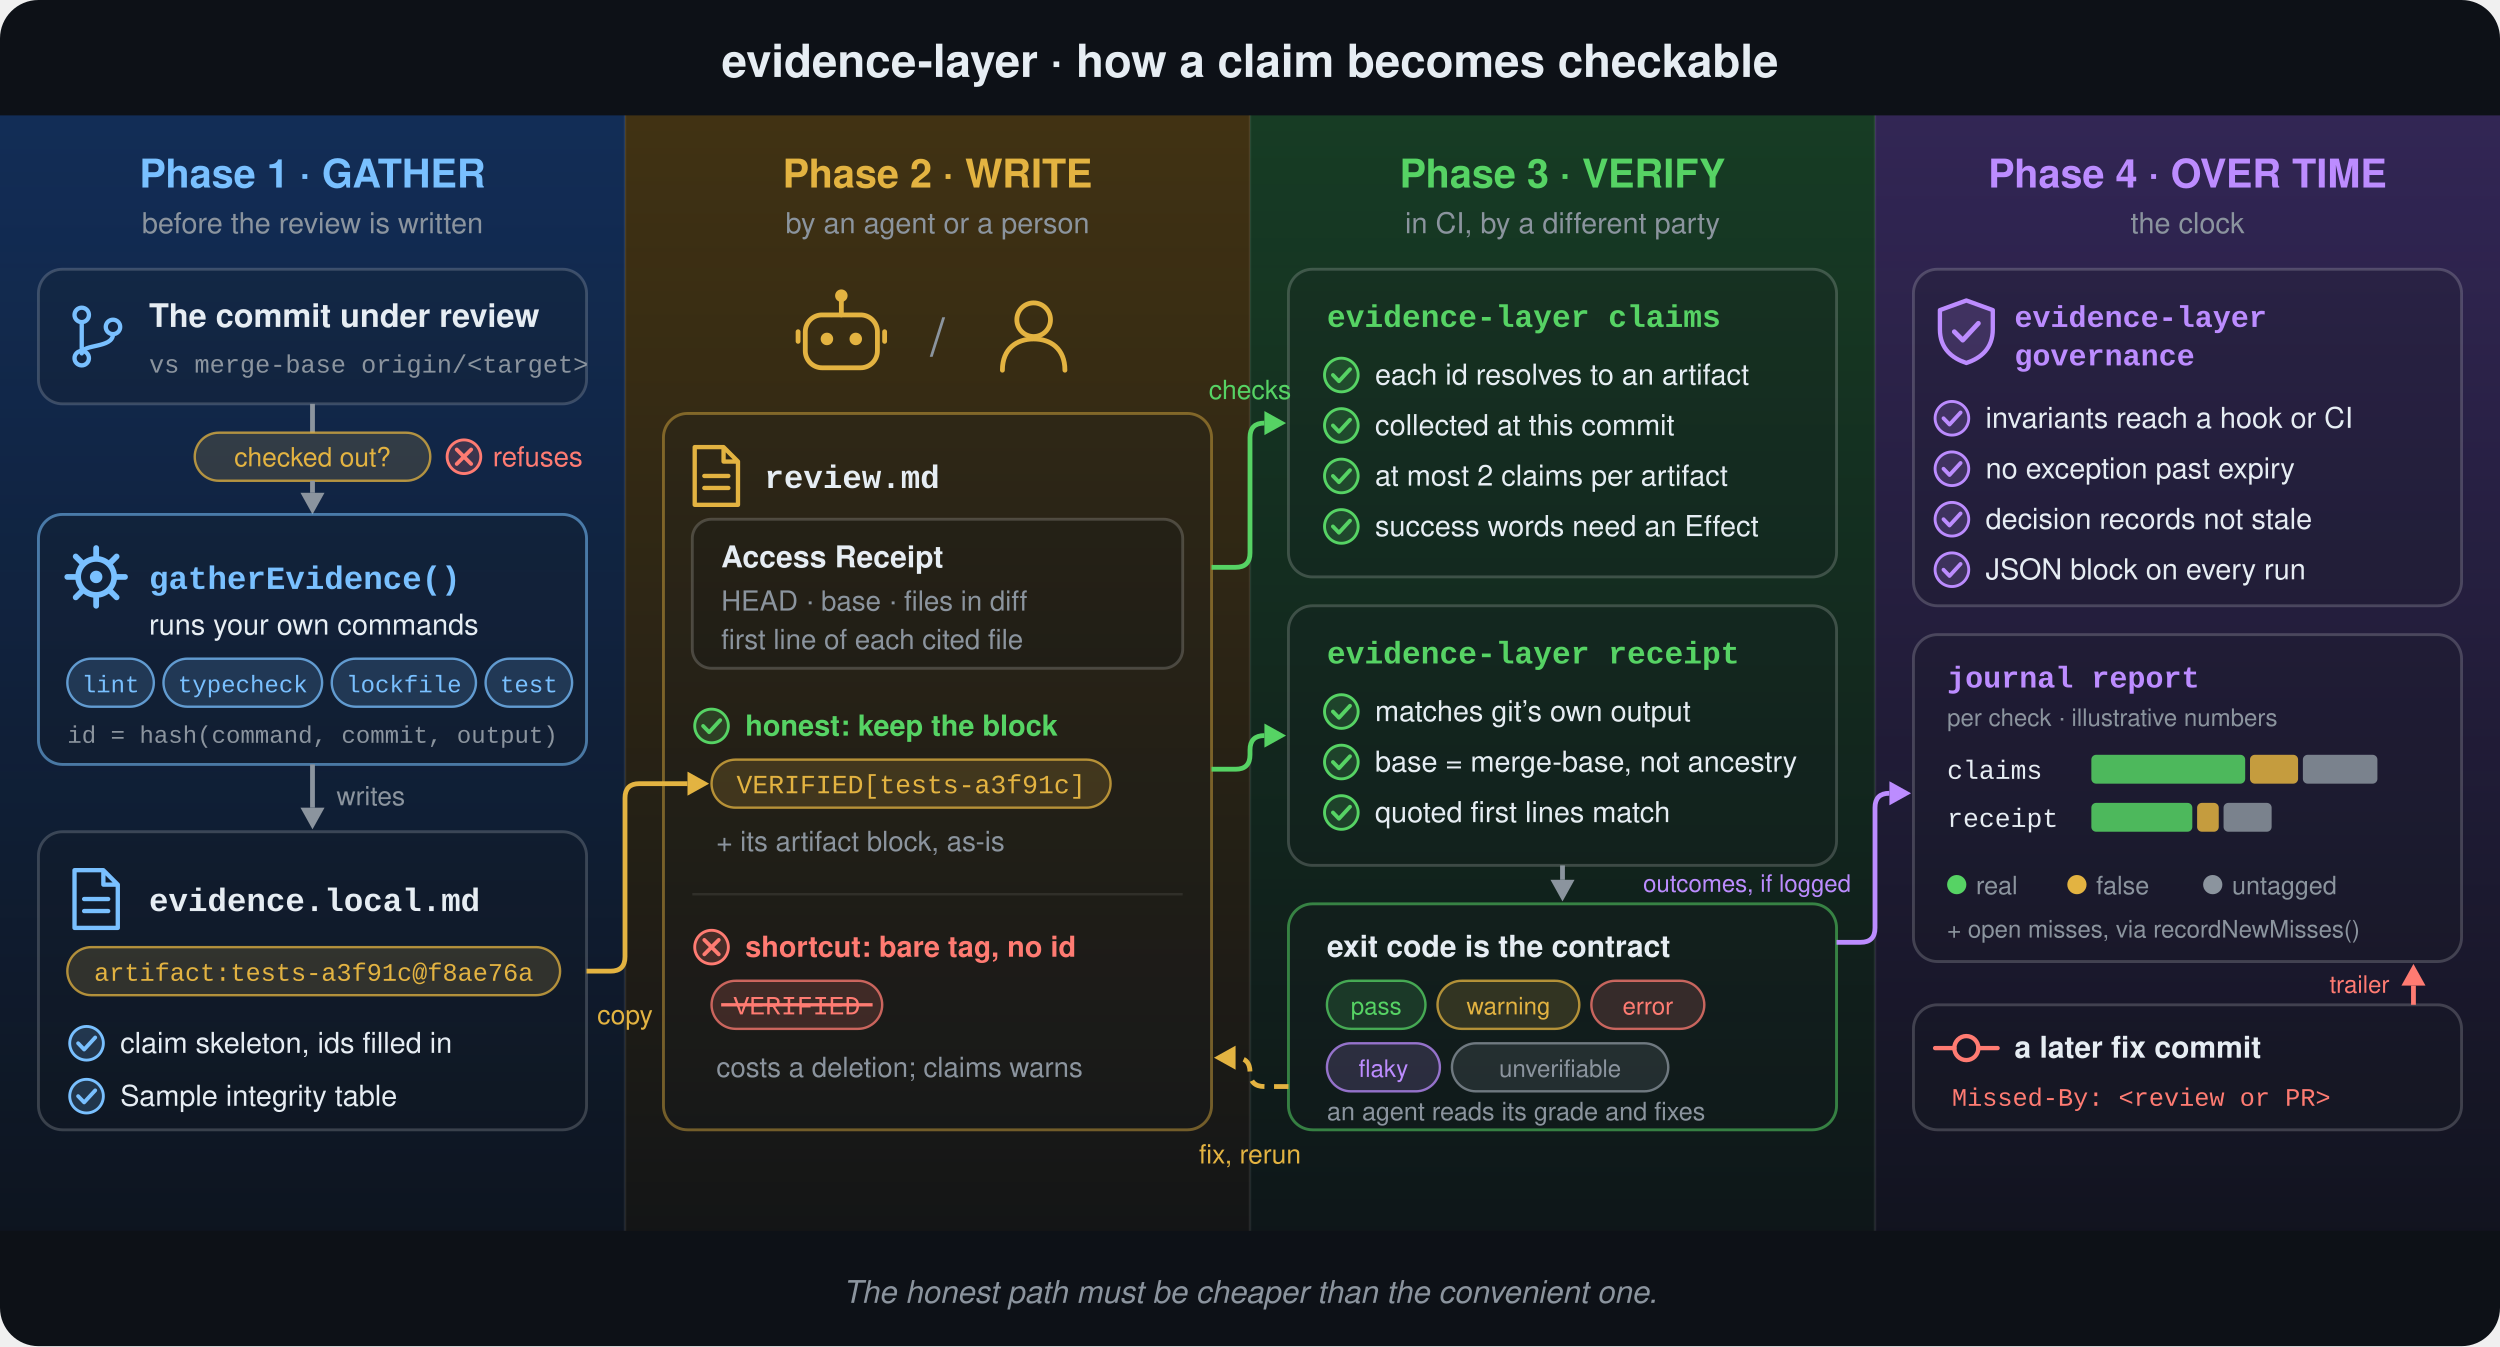
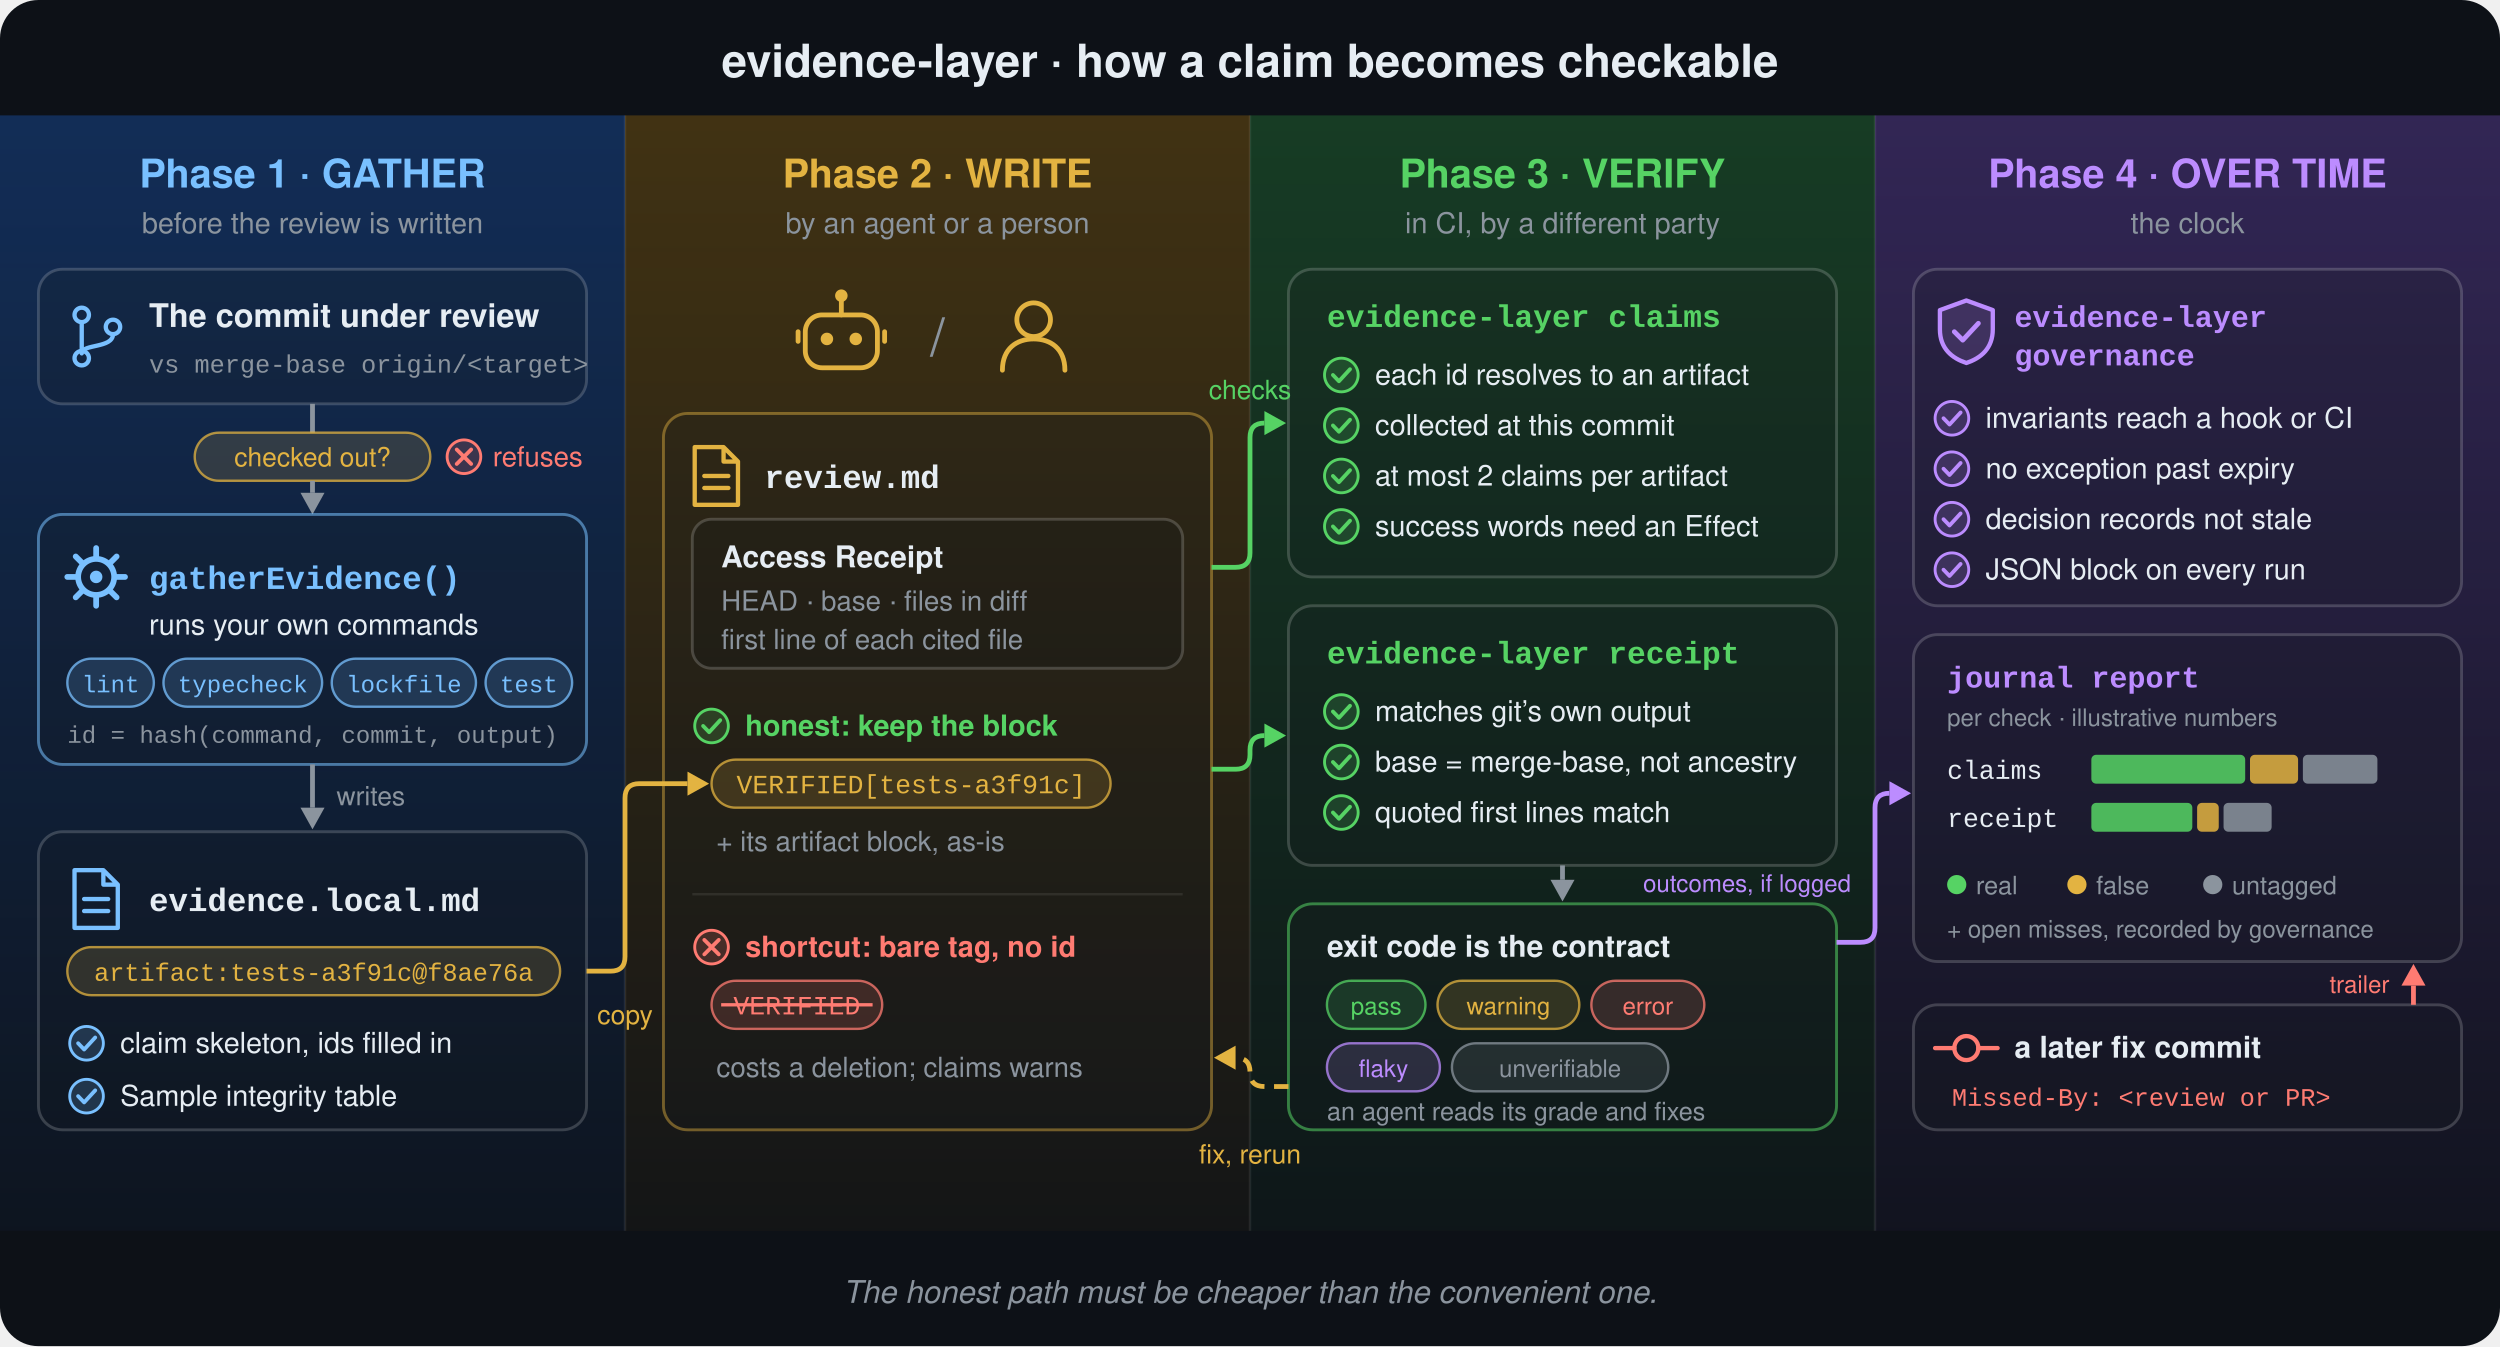
<svg xmlns="http://www.w3.org/2000/svg" viewBox="0 0 1040 560" width="1040" height="560" role="img" aria-label="How evidence-layer works, in four phases: gather evidence at the commit before the review is written, write the review by keeping the addressed artifact blocks, verify claims and the Access Receipt in CI, and count findings and misses over time in the journal.">
  <defs>
    <linearGradient id="g-1" x1="0" y1="0" x2="0" y2="1">
      <stop offset="0" stop-color="#1f6feb" stop-opacity="0.30" />
      <stop offset="1" stop-color="#1f6feb" stop-opacity="0.04" />
    </linearGradient>
    <linearGradient id="g-2" x1="0" y1="0" x2="0" y2="1">
      <stop offset="0" stop-color="#bb8009" stop-opacity="0.30" />
      <stop offset="1" stop-color="#bb8009" stop-opacity="0.04" />
    </linearGradient>
    <linearGradient id="g-3" x1="0" y1="0" x2="0" y2="1">
      <stop offset="0" stop-color="#2ea043" stop-opacity="0.30" />
      <stop offset="1" stop-color="#2ea043" stop-opacity="0.04" />
    </linearGradient>
    <linearGradient id="g-4" x1="0" y1="0" x2="0" y2="1">
      <stop offset="0" stop-color="#8957e5" stop-opacity="0.30" />
      <stop offset="1" stop-color="#8957e5" stop-opacity="0.04" />
    </linearGradient>
    <clipPath id="frame">
      <rect width="1040" height="560" rx="16" />
    </clipPath>
  </defs>
  <g clip-path="url(#frame)">
    <rect width="1040" height="560" fill="#0d1117" />
    <rect x="0" y="48" width="260" height="464" fill="url(#g-1)" />
    <text x="130" y="78" font-family="-apple-system, BlinkMacSystemFont, 'Segoe UI', Helvetica, Arial, sans-serif" font-size="16.5" font-weight="700" fill="#79c0ff" text-anchor="middle">Phase 1 · GATHER</text>
    <text x="130" y="97" font-family="-apple-system, BlinkMacSystemFont, 'Segoe UI', Helvetica, Arial, sans-serif" font-size="12" font-weight="400" fill="#8b949e" text-anchor="middle">before the review is written</text>
    <rect x="260" y="48" width="260" height="464" fill="url(#g-2)" />
    <line x1="260" y1="48" x2="260" y2="512" stroke="#ffffff" stroke-opacity="0.08" />
    <text x="390" y="78" font-family="-apple-system, BlinkMacSystemFont, 'Segoe UI', Helvetica, Arial, sans-serif" font-size="16.5" font-weight="700" fill="#e3b341" text-anchor="middle">Phase 2 · WRITE</text>
    <text x="390" y="97" font-family="-apple-system, BlinkMacSystemFont, 'Segoe UI', Helvetica, Arial, sans-serif" font-size="12" font-weight="400" fill="#8b949e" text-anchor="middle">by an agent or a person</text>
    <rect x="520" y="48" width="260" height="464" fill="url(#g-3)" />
    <line x1="520" y1="48" x2="520" y2="512" stroke="#ffffff" stroke-opacity="0.08" />
    <text x="650" y="78" font-family="-apple-system, BlinkMacSystemFont, 'Segoe UI', Helvetica, Arial, sans-serif" font-size="16.5" font-weight="700" fill="#56d364" text-anchor="middle">Phase 3 · VERIFY</text>
    <text x="650" y="97" font-family="-apple-system, BlinkMacSystemFont, 'Segoe UI', Helvetica, Arial, sans-serif" font-size="12" font-weight="400" fill="#8b949e" text-anchor="middle">in CI, by a different party</text>
    <rect x="780" y="48" width="260" height="464" fill="url(#g-4)" />
    <line x1="780" y1="48" x2="780" y2="512" stroke="#ffffff" stroke-opacity="0.08" />
    <text x="910" y="78" font-family="-apple-system, BlinkMacSystemFont, 'Segoe UI', Helvetica, Arial, sans-serif" font-size="16.5" font-weight="700" fill="#bc8cff" text-anchor="middle">Phase 4 · OVER TIME</text>
    <text x="910" y="97" font-family="-apple-system, BlinkMacSystemFont, 'Segoe UI', Helvetica, Arial, sans-serif" font-size="12" font-weight="400" fill="#8b949e" text-anchor="middle">the clock</text>
    <text x="520" y="32" font-family="-apple-system, BlinkMacSystemFont, 'Segoe UI', Helvetica, Arial, sans-serif" font-size="19" font-weight="700" fill="#e6edf3" text-anchor="middle">evidence-layer · how a claim becomes checkable</text>
    <rect x="16" y="112" width="228" height="56" rx="10" fill="#161b22" fill-opacity="0.2" stroke="#ffffff" stroke-opacity="0.18" stroke-width="1.2" />
    <g fill="none" stroke="#79c0ff" stroke-width="1.8" stroke-linecap="round">
      <circle cx="34" cy="131" r="3" />
      <circle cx="34" cy="149" r="3" />
      <circle cx="47" cy="136" r="3" />
      <path d="M34,134 v12 M47,139 c0,6 -13,4 -13,8" />
    </g>
    <text x="62" y="136" font-family="-apple-system, BlinkMacSystemFont, 'Segoe UI', Helvetica, Arial, sans-serif" font-size="13.5" font-weight="600" fill="#e6edf3" text-anchor="start">The commit under review</text>
    <text x="62" y="155" font-family="ui-monospace, SFMono-Regular, Menlo, Consolas, 'Liberation Mono', monospace" font-size="10.5" font-weight="400" fill="#8b949e" text-anchor="start">vs merge-base origin/&lt;target&gt;</text>
    <path d="M130,168 V180" fill="none" stroke="#8b949e" stroke-width="2" stroke-linejoin="round" />
    <rect x="81" y="180" width="98" height="20" rx="10" fill="#e3b341" fill-opacity="0.16" stroke="#e3b341" stroke-opacity="0.75" stroke-width="1" />
    <text x="130" y="194" font-family="-apple-system, BlinkMacSystemFont, 'Segoe UI', Helvetica, Arial, sans-serif" font-size="11" font-weight="400" fill="#e3b341" text-anchor="middle">checked out?</text>
    <circle cx="193" cy="190" r="7" fill="#ff7b72" fill-opacity="0.18" stroke="#ff7b72" stroke-width="1.2" />
    <path d="M190,187 l6,6 M196,187 l-6,6" stroke="#ff7b72" stroke-width="1.6" stroke-linecap="round" />
    <text x="205" y="194" font-family="-apple-system, BlinkMacSystemFont, 'Segoe UI', Helvetica, Arial, sans-serif" font-size="11.5" font-weight="400" fill="#ff7b72" text-anchor="start">refuses</text>
    <path d="M130,200 V205" fill="none" stroke="#8b949e" stroke-width="2" stroke-linejoin="round" />
    <polygon points="125,205 130,214 135,205" fill="#8b949e" />
    <rect x="16" y="214" width="228" height="104" rx="10" fill="#161b22" fill-opacity="0.2" stroke="#79c0ff" stroke-opacity="0.55" stroke-width="1.2" />
    <g fill="none" stroke="#79c0ff" stroke-width="2.4" stroke-linecap="round">
      <circle cx="40" cy="240" r="7.5" />
      <path d="M48.0,240.0 L52.0,240.0 M45.7,245.7 L48.5,248.5 M40.0,248.0 L40.0,252.0 M34.3,245.7 L31.5,248.5 M32.0,240.0 L28.0,240.0 M34.3,234.3 L31.5,231.5 M40.0,232.0 L40.0,228.0 M45.7,234.3 L48.5,231.5" />
    </g>
    <circle cx="40" cy="240" r="2.6" fill="#79c0ff" />
    <text x="62" y="245" font-family="ui-monospace, SFMono-Regular, Menlo, Consolas, 'Liberation Mono', monospace" font-size="13.5" font-weight="700" fill="#79c0ff" text-anchor="start">gatherEvidence()</text>
    <text x="62" y="264" font-family="-apple-system, BlinkMacSystemFont, 'Segoe UI', Helvetica, Arial, sans-serif" font-size="12" font-weight="400" fill="#e6edf3" text-anchor="start">runs your own commands</text>
    <rect x="28" y="274" width="36" height="20" rx="10" fill="#79c0ff" fill-opacity="0.16" stroke="#79c0ff" stroke-opacity="0.75" stroke-width="1" />
    <text x="46" y="288" font-family="ui-monospace, SFMono-Regular, Menlo, Consolas, 'Liberation Mono', monospace" font-size="10" font-weight="400" fill="#79c0ff" text-anchor="middle">lint</text>
    <rect x="68" y="274" width="66" height="20" rx="10" fill="#79c0ff" fill-opacity="0.16" stroke="#79c0ff" stroke-opacity="0.75" stroke-width="1" />
    <text x="101" y="288" font-family="ui-monospace, SFMono-Regular, Menlo, Consolas, 'Liberation Mono', monospace" font-size="10" font-weight="400" fill="#79c0ff" text-anchor="middle">typecheck</text>
    <rect x="138" y="274" width="60" height="20" rx="10" fill="#79c0ff" fill-opacity="0.16" stroke="#79c0ff" stroke-opacity="0.75" stroke-width="1" />
    <text x="168" y="288" font-family="ui-monospace, SFMono-Regular, Menlo, Consolas, 'Liberation Mono', monospace" font-size="10" font-weight="400" fill="#79c0ff" text-anchor="middle">lockfile</text>
    <rect x="202" y="274" width="36" height="20" rx="10" fill="#79c0ff" fill-opacity="0.16" stroke="#79c0ff" stroke-opacity="0.75" stroke-width="1" />
    <text x="220" y="288" font-family="ui-monospace, SFMono-Regular, Menlo, Consolas, 'Liberation Mono', monospace" font-size="10" font-weight="400" fill="#79c0ff" text-anchor="middle">test</text>
    <text x="28" y="309" font-family="ui-monospace, SFMono-Regular, Menlo, Consolas, 'Liberation Mono', monospace" font-size="10" font-weight="400" fill="#8b949e" text-anchor="start">id = hash(command, commit, output)</text>
    <path d="M130,318 V336" fill="none" stroke="#8b949e" stroke-width="2" stroke-linejoin="round" />
    <polygon points="125,336 130,345 135,336" fill="#8b949e" />
    <text x="140" y="335" font-family="-apple-system, BlinkMacSystemFont, 'Segoe UI', Helvetica, Arial, sans-serif" font-size="11" font-weight="400" fill="#8b949e" text-anchor="start">writes</text>
    <rect x="16" y="346" width="228" height="124" rx="10" fill="#161b22" fill-opacity="0.2" stroke="#ffffff" stroke-opacity="0.18" stroke-width="1.2" />
    <g fill="none" stroke="#79c0ff" stroke-width="1.8" stroke-linejoin="round">
      <path d="M31,362 h12 l6,6 v18 h-18 z M43,362 v6 h6" />
      <path d="M35,374 h10 M35,379 h10" stroke-linecap="round" />
    </g>
    <text x="62" y="379" font-family="ui-monospace, SFMono-Regular, Menlo, Consolas, 'Liberation Mono', monospace" font-size="13.5" font-weight="700" fill="#e6edf3" text-anchor="start">evidence.local.md</text>
    <rect x="28" y="394" width="205" height="20" rx="10" fill="#e3b341" fill-opacity="0.16" stroke="#e3b341" stroke-opacity="0.75" stroke-width="1" />
    <text x="130.5" y="408" font-family="ui-monospace, SFMono-Regular, Menlo, Consolas, 'Liberation Mono', monospace" font-size="10.5" font-weight="400" fill="#e3b341" text-anchor="middle">artifact:tests-a3f91c@f8ae76a</text>
    <circle cx="36" cy="434" r="7" fill="#79c0ff" fill-opacity="0.18" stroke="#79c0ff" stroke-width="1.2" />
    <path d="M32.5,434 l2.5,2.6 l4.6,-5" fill="none" stroke="#79c0ff" stroke-width="1.6" stroke-linecap="round" stroke-linejoin="round" />
    <text x="50" y="438" font-family="-apple-system, BlinkMacSystemFont, 'Segoe UI', Helvetica, Arial, sans-serif" font-size="12" font-weight="400" fill="#e6edf3" text-anchor="start">claim skeleton, ids filled in</text>
    <circle cx="36" cy="456" r="7" fill="#79c0ff" fill-opacity="0.18" stroke="#79c0ff" stroke-width="1.2" />
    <path d="M32.5,456 l2.5,2.6 l4.6,-5" fill="none" stroke="#79c0ff" stroke-width="1.6" stroke-linecap="round" stroke-linejoin="round" />
    <text x="50" y="460" font-family="-apple-system, BlinkMacSystemFont, 'Segoe UI', Helvetica, Arial, sans-serif" font-size="12" font-weight="400" fill="#e6edf3" text-anchor="start">Sample integrity table</text>
    <g fill="none" stroke="#e3b341" stroke-width="2" stroke-linecap="round">
      <rect x="335" y="131" width="30" height="22" rx="7" />
      <path d="M350,131 v-6" />
      <path d="M332,142 v-4 M368,142 v-4" />
    </g>
    <circle cx="350" cy="123" r="2.6" fill="#e3b341" />
    <circle cx="344" cy="141" r="2.6" fill="#e3b341" />
    <circle cx="356" cy="141" r="2.6" fill="#e3b341" />
    <text x="390" y="148" font-family="-apple-system, BlinkMacSystemFont, 'Segoe UI', Helvetica, Arial, sans-serif" font-size="22" font-weight="400" fill="#8b949e" text-anchor="middle">/</text>
    <g fill="none" stroke="#e3b341" stroke-width="2" stroke-linecap="round">
      <circle cx="430" cy="133" r="7" />
      <path d="M417,154 c0,-9 6,-13 13,-13 s13,4 13,13" />
    </g>
    <rect x="276" y="172" width="228" height="298" rx="10" fill="#161b22" fill-opacity="0.2" stroke="#e3b341" stroke-opacity="0.45" stroke-width="1.2" />
    <g fill="none" stroke="#e3b341" stroke-width="1.8" stroke-linejoin="round">
      <path d="M289,186 h12 l6,6 v18 h-18 z M301,186 v6 h6" />
      <path d="M293,198 h10 M293,203 h10" stroke-linecap="round" />
    </g>
    <text x="318" y="203" font-family="ui-monospace, SFMono-Regular, Menlo, Consolas, 'Liberation Mono', monospace" font-size="13.5" font-weight="700" fill="#e6edf3" text-anchor="start">review.md</text>
    <rect x="288" y="216" width="204" height="62" rx="8" fill="#0d1117" fill-opacity="0.2" stroke="#ffffff" stroke-opacity="0.18" stroke-width="1.2" />
    <text x="300" y="236" font-family="-apple-system, BlinkMacSystemFont, 'Segoe UI', Helvetica, Arial, sans-serif" font-size="12.5" font-weight="600" fill="#e6edf3" text-anchor="start">Access Receipt</text>
    <text x="300" y="254" font-family="-apple-system, BlinkMacSystemFont, 'Segoe UI', Helvetica, Arial, sans-serif" font-size="11.5" font-weight="400" fill="#8b949e" text-anchor="start">HEAD · base · files in diff</text>
    <text x="300" y="270" font-family="-apple-system, BlinkMacSystemFont, 'Segoe UI', Helvetica, Arial, sans-serif" font-size="11.5" font-weight="400" fill="#8b949e" text-anchor="start">first line of each cited file</text>
    <circle cx="296" cy="302" r="7" fill="#56d364" fill-opacity="0.18" stroke="#56d364" stroke-width="1.2" />
    <path d="M292.5,302 l2.5,2.6 l4.6,-5" fill="none" stroke="#56d364" stroke-width="1.6" stroke-linecap="round" stroke-linejoin="round" />
    <text x="310" y="306" font-family="-apple-system, BlinkMacSystemFont, 'Segoe UI', Helvetica, Arial, sans-serif" font-size="12" font-weight="600" fill="#56d364" text-anchor="start">honest: keep the block</text>
    <rect x="296" y="316" width="166" height="20" rx="10" fill="#e3b341" fill-opacity="0.16" stroke="#e3b341" stroke-opacity="0.75" stroke-width="1" />
    <text x="379" y="330" font-family="ui-monospace, SFMono-Regular, Menlo, Consolas, 'Liberation Mono', monospace" font-size="11" font-weight="400" fill="#e3b341" text-anchor="middle">VERIFIED[tests-a3f91c]</text>
    <text x="298" y="354" font-family="-apple-system, BlinkMacSystemFont, 'Segoe UI', Helvetica, Arial, sans-serif" font-size="11.5" font-weight="400" fill="#8b949e" text-anchor="start">+ its artifact block, as-is</text>
    <line x1="288" y1="372" x2="492" y2="372" stroke="#ffffff" stroke-opacity="0.08" />
    <circle cx="296" cy="394" r="7" fill="#ff7b72" fill-opacity="0.18" stroke="#ff7b72" stroke-width="1.2" />
    <path d="M293,391 l6,6 M299,391 l-6,6" stroke="#ff7b72" stroke-width="1.6" stroke-linecap="round" />
    <text x="310" y="398" font-family="-apple-system, BlinkMacSystemFont, 'Segoe UI', Helvetica, Arial, sans-serif" font-size="12" font-weight="600" fill="#ff7b72" text-anchor="start">shortcut: bare tag, no id</text>
    <rect x="296" y="408" width="71" height="20" rx="10" fill="#ff7b72" fill-opacity="0.16" stroke="#ff7b72" stroke-opacity="0.75" stroke-width="1" />
    <text x="331.5" y="422" font-family="ui-monospace, SFMono-Regular, Menlo, Consolas, 'Liberation Mono', monospace" font-size="11" font-weight="400" fill="#ff7b72" text-anchor="middle">VERIFIED</text>
    <line x1="300" y1="418" x2="363" y2="418" stroke="#ff7b72" stroke-width="1.4" />
    <text x="298" y="448" font-family="-apple-system, BlinkMacSystemFont, 'Segoe UI', Helvetica, Arial, sans-serif" font-size="11.5" font-weight="400" fill="#8b949e" text-anchor="start">costs a deletion; claims warns</text>
    <rect x="536" y="112" width="228" height="128" rx="10" fill="#161b22" fill-opacity="0.2" stroke="#ffffff" stroke-opacity="0.18" stroke-width="1.2" />
    <text x="552" y="136" font-family="ui-monospace, SFMono-Regular, Menlo, Consolas, 'Liberation Mono', monospace" font-size="13" font-weight="700" fill="#56d364" text-anchor="start">evidence-layer claims</text>
    <circle cx="558" cy="156" r="7" fill="#56d364" fill-opacity="0.18" stroke="#56d364" stroke-width="1.2" />
    <path d="M554.5,156 l2.5,2.6 l4.6,-5" fill="none" stroke="#56d364" stroke-width="1.6" stroke-linecap="round" stroke-linejoin="round" />
    <text x="572" y="160" font-family="-apple-system, BlinkMacSystemFont, 'Segoe UI', Helvetica, Arial, sans-serif" font-size="12" font-weight="400" fill="#e6edf3" text-anchor="start">each id resolves to an artifact</text>
    <circle cx="558" cy="177" r="7" fill="#56d364" fill-opacity="0.18" stroke="#56d364" stroke-width="1.2" />
    <path d="M554.5,177 l2.5,2.6 l4.6,-5" fill="none" stroke="#56d364" stroke-width="1.6" stroke-linecap="round" stroke-linejoin="round" />
    <text x="572" y="181" font-family="-apple-system, BlinkMacSystemFont, 'Segoe UI', Helvetica, Arial, sans-serif" font-size="12" font-weight="400" fill="#e6edf3" text-anchor="start">collected at this commit</text>
    <circle cx="558" cy="198" r="7" fill="#56d364" fill-opacity="0.18" stroke="#56d364" stroke-width="1.2" />
    <path d="M554.5,198 l2.5,2.6 l4.6,-5" fill="none" stroke="#56d364" stroke-width="1.6" stroke-linecap="round" stroke-linejoin="round" />
    <text x="572" y="202" font-family="-apple-system, BlinkMacSystemFont, 'Segoe UI', Helvetica, Arial, sans-serif" font-size="12" font-weight="400" fill="#e6edf3" text-anchor="start">at most 2 claims per artifact</text>
    <circle cx="558" cy="219" r="7" fill="#56d364" fill-opacity="0.18" stroke="#56d364" stroke-width="1.2" />
    <path d="M554.5,219 l2.5,2.6 l4.6,-5" fill="none" stroke="#56d364" stroke-width="1.6" stroke-linecap="round" stroke-linejoin="round" />
    <text x="572" y="223" font-family="-apple-system, BlinkMacSystemFont, 'Segoe UI', Helvetica, Arial, sans-serif" font-size="12" font-weight="400" fill="#e6edf3" text-anchor="start">success words need an Effect</text>
    <rect x="536" y="252" width="228" height="108" rx="10" fill="#161b22" fill-opacity="0.2" stroke="#ffffff" stroke-opacity="0.18" stroke-width="1.2" />
    <text x="552" y="276" font-family="ui-monospace, SFMono-Regular, Menlo, Consolas, 'Liberation Mono', monospace" font-size="13" font-weight="700" fill="#56d364" text-anchor="start">evidence-layer receipt</text>
    <circle cx="558" cy="296" r="7" fill="#56d364" fill-opacity="0.18" stroke="#56d364" stroke-width="1.2" />
    <path d="M554.5,296 l2.5,2.6 l4.6,-5" fill="none" stroke="#56d364" stroke-width="1.6" stroke-linecap="round" stroke-linejoin="round" />
    <text x="572" y="300" font-family="-apple-system, BlinkMacSystemFont, 'Segoe UI', Helvetica, Arial, sans-serif" font-size="12" font-weight="400" fill="#e6edf3" text-anchor="start">matches git’s own output</text>
    <circle cx="558" cy="317" r="7" fill="#56d364" fill-opacity="0.18" stroke="#56d364" stroke-width="1.2" />
    <path d="M554.5,317 l2.5,2.6 l4.6,-5" fill="none" stroke="#56d364" stroke-width="1.6" stroke-linecap="round" stroke-linejoin="round" />
    <text x="572" y="321" font-family="-apple-system, BlinkMacSystemFont, 'Segoe UI', Helvetica, Arial, sans-serif" font-size="12" font-weight="400" fill="#e6edf3" text-anchor="start">base = merge-base, not ancestry</text>
    <circle cx="558" cy="338" r="7" fill="#56d364" fill-opacity="0.18" stroke="#56d364" stroke-width="1.2" />
    <path d="M554.5,338 l2.5,2.6 l4.6,-5" fill="none" stroke="#56d364" stroke-width="1.6" stroke-linecap="round" stroke-linejoin="round" />
    <text x="572" y="342" font-family="-apple-system, BlinkMacSystemFont, 'Segoe UI', Helvetica, Arial, sans-serif" font-size="12" font-weight="400" fill="#e6edf3" text-anchor="start">quoted first lines match</text>
    <path d="M650,360 V366" fill="none" stroke="#8b949e" stroke-width="2" stroke-linejoin="round" />
    <polygon points="645,366 650,375 655,366" fill="#8b949e" />
    <rect x="536" y="376" width="228" height="94" rx="10" fill="#161b22" fill-opacity="0.2" stroke="#56d364" stroke-opacity="0.55" stroke-width="1.2" />
    <text x="552" y="398" font-family="-apple-system, BlinkMacSystemFont, 'Segoe UI', Helvetica, Arial, sans-serif" font-size="12.5" font-weight="600" fill="#e6edf3" text-anchor="start">exit code is the contract</text>
    <rect x="552" y="408" width="41" height="20" rx="10" fill="#56d364" fill-opacity="0.16" stroke="#56d364" stroke-opacity="0.75" stroke-width="1" />
    <text x="572.5" y="422" font-family="-apple-system, BlinkMacSystemFont, 'Segoe UI', Helvetica, Arial, sans-serif" font-size="10" font-weight="400" fill="#56d364" text-anchor="middle">pass</text>
    <rect x="598" y="408" width="59" height="20" rx="10" fill="#e3b341" fill-opacity="0.16" stroke="#e3b341" stroke-opacity="0.75" stroke-width="1" />
    <text x="627.5" y="422" font-family="-apple-system, BlinkMacSystemFont, 'Segoe UI', Helvetica, Arial, sans-serif" font-size="10" font-weight="400" fill="#e3b341" text-anchor="middle">warning</text>
    <rect x="662" y="408" width="47" height="20" rx="10" fill="#ff7b72" fill-opacity="0.16" stroke="#ff7b72" stroke-opacity="0.75" stroke-width="1" />
    <text x="685.5" y="422" font-family="-apple-system, BlinkMacSystemFont, 'Segoe UI', Helvetica, Arial, sans-serif" font-size="10" font-weight="400" fill="#ff7b72" text-anchor="middle">error</text>
    <rect x="552" y="434" width="47" height="20" rx="10" fill="#bc8cff" fill-opacity="0.16" stroke="#bc8cff" stroke-opacity="0.75" stroke-width="1" />
    <text x="575.5" y="448" font-family="-apple-system, BlinkMacSystemFont, 'Segoe UI', Helvetica, Arial, sans-serif" font-size="10" font-weight="400" fill="#bc8cff" text-anchor="middle">flaky</text>
    <rect x="604" y="434" width="90" height="20" rx="10" fill="#8b949e" fill-opacity="0.16" stroke="#8b949e" stroke-opacity="0.75" stroke-width="1" />
    <text x="649" y="448" font-family="-apple-system, BlinkMacSystemFont, 'Segoe UI', Helvetica, Arial, sans-serif" font-size="10" font-weight="400" fill="#8b949e" text-anchor="middle">unverifiable</text>
    <text x="552" y="466" font-family="-apple-system, BlinkMacSystemFont, 'Segoe UI', Helvetica, Arial, sans-serif" font-size="10.5" font-weight="400" fill="#8b949e" text-anchor="start">an agent reads its grade and fixes</text>
    <rect x="796" y="112" width="228" height="140" rx="10" fill="#161b22" fill-opacity="0.2" stroke="#ffffff" stroke-opacity="0.18" stroke-width="1.2" />
    <path d="M818,125 l11,4 v8 c0,8 -5,12 -11,14 c-6,-2 -11,-6 -11,-14 v-8 z" fill="#bc8cff" fill-opacity="0.16" stroke="#bc8cff" stroke-width="1.8" stroke-linejoin="round" />
    <path d="M813,138 l3.5,3.5 l6.5,-7" fill="none" stroke="#bc8cff" stroke-width="2" stroke-linecap="round" stroke-linejoin="round" />
    <text x="838" y="136" font-family="ui-monospace, SFMono-Regular, Menlo, Consolas, 'Liberation Mono', monospace" font-size="12.5" font-weight="700" fill="#bc8cff" text-anchor="start">evidence-layer</text>
    <text x="838" y="152" font-family="ui-monospace, SFMono-Regular, Menlo, Consolas, 'Liberation Mono', monospace" font-size="12.5" font-weight="700" fill="#bc8cff" text-anchor="start">governance</text>
    <circle cx="812" cy="174" r="7" fill="#bc8cff" fill-opacity="0.18" stroke="#bc8cff" stroke-width="1.2" />
    <path d="M808.5,174 l2.5,2.6 l4.6,-5" fill="none" stroke="#bc8cff" stroke-width="1.6" stroke-linecap="round" stroke-linejoin="round" />
    <text x="826" y="178" font-family="-apple-system, BlinkMacSystemFont, 'Segoe UI', Helvetica, Arial, sans-serif" font-size="12" font-weight="400" fill="#e6edf3" text-anchor="start">invariants reach a hook or CI</text>
    <circle cx="812" cy="195" r="7" fill="#bc8cff" fill-opacity="0.18" stroke="#bc8cff" stroke-width="1.2" />
    <path d="M808.5,195 l2.5,2.6 l4.6,-5" fill="none" stroke="#bc8cff" stroke-width="1.6" stroke-linecap="round" stroke-linejoin="round" />
    <text x="826" y="199" font-family="-apple-system, BlinkMacSystemFont, 'Segoe UI', Helvetica, Arial, sans-serif" font-size="12" font-weight="400" fill="#e6edf3" text-anchor="start">no exception past expiry</text>
    <circle cx="812" cy="216" r="7" fill="#bc8cff" fill-opacity="0.18" stroke="#bc8cff" stroke-width="1.2" />
    <path d="M808.5,216 l2.5,2.6 l4.6,-5" fill="none" stroke="#bc8cff" stroke-width="1.6" stroke-linecap="round" stroke-linejoin="round" />
    <text x="826" y="220" font-family="-apple-system, BlinkMacSystemFont, 'Segoe UI', Helvetica, Arial, sans-serif" font-size="12" font-weight="400" fill="#e6edf3" text-anchor="start">decision records not stale</text>
    <circle cx="812" cy="237" r="7" fill="#bc8cff" fill-opacity="0.18" stroke="#bc8cff" stroke-width="1.2" />
    <path d="M808.5,237 l2.5,2.6 l4.6,-5" fill="none" stroke="#bc8cff" stroke-width="1.6" stroke-linecap="round" stroke-linejoin="round" />
    <text x="826" y="241" font-family="-apple-system, BlinkMacSystemFont, 'Segoe UI', Helvetica, Arial, sans-serif" font-size="12" font-weight="400" fill="#e6edf3" text-anchor="start">JSON block on every run</text>
    <rect x="796" y="264" width="228" height="136" rx="10" fill="#161b22" fill-opacity="0.2" stroke="#ffffff" stroke-opacity="0.18" stroke-width="1.2" />
    <text x="810" y="286" font-family="ui-monospace, SFMono-Regular, Menlo, Consolas, 'Liberation Mono', monospace" font-size="12.5" font-weight="700" fill="#bc8cff" text-anchor="start">journal report</text>
    <text x="810" y="302" font-family="-apple-system, BlinkMacSystemFont, 'Segoe UI', Helvetica, Arial, sans-serif" font-size="10" font-weight="400" fill="#8b949e" text-anchor="start">per check · illustrative numbers</text>
    <text x="810" y="324" font-family="ui-monospace, SFMono-Regular, Menlo, Consolas, 'Liberation Mono', monospace" font-size="11" font-weight="400" fill="#e6edf3" text-anchor="start">claims</text>
    <rect x="870" y="314" width="64" height="12" rx="2" fill="#56d364" fill-opacity="0.85" />
    <rect x="936" y="314" width="20" height="12" rx="2" fill="#e3b341" fill-opacity="0.85" />
    <rect x="958" y="314" width="31" height="12" rx="2" fill="#8b949e" fill-opacity="0.85" />
    <text x="810" y="344" font-family="ui-monospace, SFMono-Regular, Menlo, Consolas, 'Liberation Mono', monospace" font-size="11" font-weight="400" fill="#e6edf3" text-anchor="start">receipt</text>
    <rect x="870" y="334" width="42" height="12" rx="2" fill="#56d364" fill-opacity="0.85" />
    <rect x="914" y="334" width="9" height="12" rx="2" fill="#e3b341" fill-opacity="0.85" />
    <rect x="925" y="334" width="20" height="12" rx="2" fill="#8b949e" fill-opacity="0.85" />
    <circle cx="814" cy="368" r="4" fill="#56d364" />
    <text x="822" y="372" font-family="-apple-system, BlinkMacSystemFont, 'Segoe UI', Helvetica, Arial, sans-serif" font-size="10.5" font-weight="400" fill="#8b949e" text-anchor="start">real</text>
    <circle cx="864" cy="368" r="4" fill="#e3b341" />
    <text x="872" y="372" font-family="-apple-system, BlinkMacSystemFont, 'Segoe UI', Helvetica, Arial, sans-serif" font-size="10.5" font-weight="400" fill="#8b949e" text-anchor="start">false</text>
    <circle cx="920.5" cy="368" r="4" fill="#8b949e" />
    <text x="928.5" y="372" font-family="-apple-system, BlinkMacSystemFont, 'Segoe UI', Helvetica, Arial, sans-serif" font-size="10.5" font-weight="400" fill="#8b949e" text-anchor="start">untagged</text>
-     <text x="810" y="390" font-family="-apple-system, BlinkMacSystemFont, 'Segoe UI', Helvetica, Arial, sans-serif" font-size="10" font-weight="400" fill="#8b949e" text-anchor="start">+ open misses, via recordNewMisses()</text>
+     <text x="810" y="390" font-family="-apple-system, BlinkMacSystemFont, 'Segoe UI', Helvetica, Arial, sans-serif" font-size="10" font-weight="400" fill="#8b949e" text-anchor="start">+ open misses, recorded by governance</text>
    <rect x="796" y="418" width="228" height="52" rx="10" fill="#161b22" fill-opacity="0.2" stroke="#ffffff" stroke-opacity="0.18" stroke-width="1.2" />
    <g fill="none" stroke="#ff7b72" stroke-width="1.8" stroke-linecap="round">
      <circle cx="818" cy="436" r="5" />
      <path d="M805,436 h8 M823,436 h8" />
    </g>
    <text x="838" y="440" font-family="-apple-system, BlinkMacSystemFont, 'Segoe UI', Helvetica, Arial, sans-serif" font-size="12.5" font-weight="600" fill="#e6edf3" text-anchor="start">a later fix commit</text>
    <text x="812" y="460" font-family="ui-monospace, SFMono-Regular, Menlo, Consolas, 'Liberation Mono', monospace" font-size="10.5" font-weight="400" fill="#ff7b72" text-anchor="start">Missed-By: &lt;review or PR&gt;</text>
    <path d="M1004,418 V410" fill="none" stroke="#ff7b72" stroke-width="2" stroke-linejoin="round" />
    <polygon points="999,410 1004,401 1009,410" fill="#ff7b72" />
    <text x="994" y="413" font-family="-apple-system, BlinkMacSystemFont, 'Segoe UI', Helvetica, Arial, sans-serif" font-size="10" font-weight="400" fill="#ff7b72" text-anchor="end">trailer</text>
    <path d="M244,404 H254 Q260,404 260,398 V332 Q260,326 266,326 H286" fill="none" stroke="#e3b341" stroke-width="2" stroke-linejoin="round" />
    <polygon points="286,321 295,326 286,331" fill="#e3b341" />
    <text x="260" y="426" font-family="-apple-system, BlinkMacSystemFont, 'Segoe UI', Helvetica, Arial, sans-serif" font-size="11" font-weight="400" fill="#e3b341" text-anchor="middle">copy</text>
    <path d="M504,236 H514 Q520,236 520,230 V182 Q520,176 526,176 H526" fill="none" stroke="#56d364" stroke-width="2" stroke-linejoin="round" />
    <polygon points="526,171 535,176 526,181" fill="#56d364" />
    <path d="M504,320 H514 Q520,320 520,314 V312 Q520,306 526,306 H526" fill="none" stroke="#56d364" stroke-width="2" stroke-linejoin="round" />
    <polygon points="526,301 535,306 526,311" fill="#56d364" />
    <text x="520" y="166" font-family="-apple-system, BlinkMacSystemFont, 'Segoe UI', Helvetica, Arial, sans-serif" font-size="11" font-weight="400" fill="#56d364" text-anchor="middle">checks</text>
    <path d="M536,452 H526 Q520,452 520,446 V446 Q520,440 514,440 H514" fill="none" stroke="#e3b341" stroke-width="2" stroke-linejoin="round" stroke-dasharray="6 4" />
    <polygon points="514,435 505,440 514,445" fill="#e3b341" />
    <text x="520" y="484" font-family="-apple-system, BlinkMacSystemFont, 'Segoe UI', Helvetica, Arial, sans-serif" font-size="11" font-weight="400" fill="#e3b341" text-anchor="middle">fix, rerun</text>
    <path d="M764,392 H774 Q780,392 780,386 V336 Q780,330 786,330 H786" fill="none" stroke="#bc8cff" stroke-width="2" stroke-linejoin="round" />
    <polygon points="786,325 795,330 786,335" fill="#bc8cff" />
    <text x="770" y="371" font-family="-apple-system, BlinkMacSystemFont, 'Segoe UI', Helvetica, Arial, sans-serif" font-size="10" font-weight="400" fill="#bc8cff" text-anchor="end">outcomes, if logged</text>
    <text x="520" y="542" font-family="-apple-system, BlinkMacSystemFont, 'Segoe UI', Helvetica, Arial, sans-serif" font-size="13" font-weight="400" fill="#8b949e" text-anchor="middle" font-style="italic">The honest path must be cheaper than the convenient one.</text>
  </g>
</svg>
